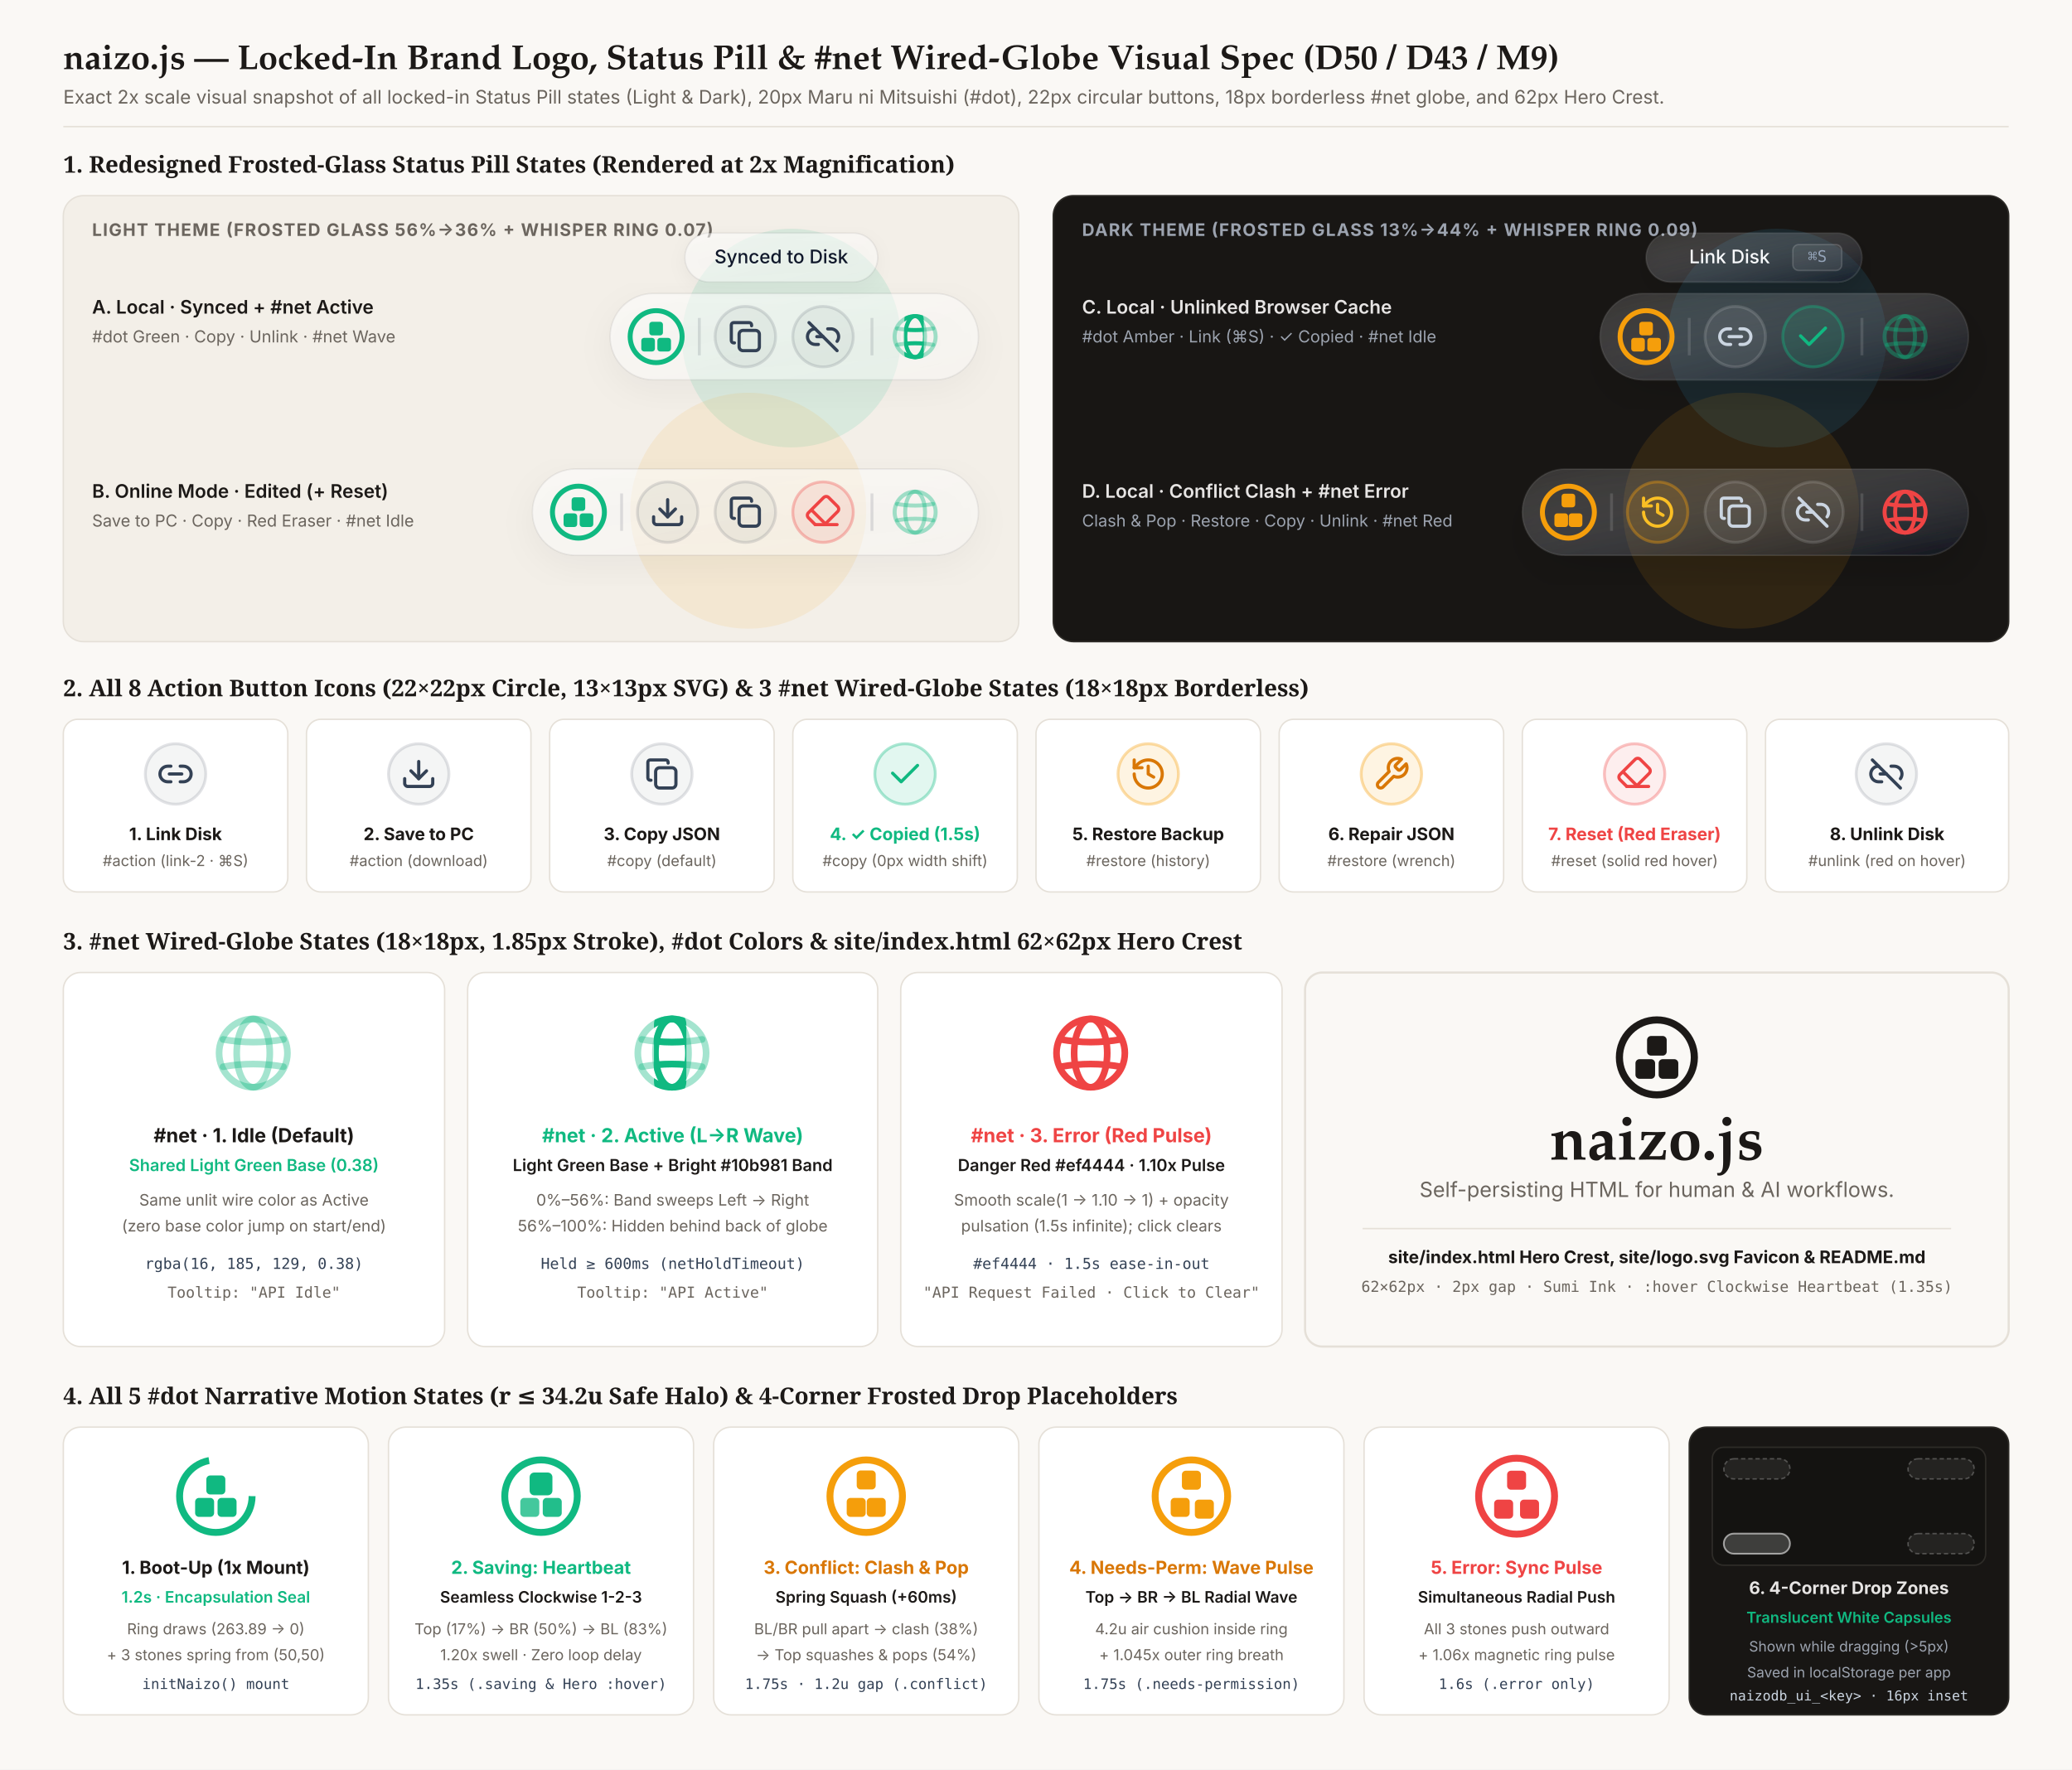
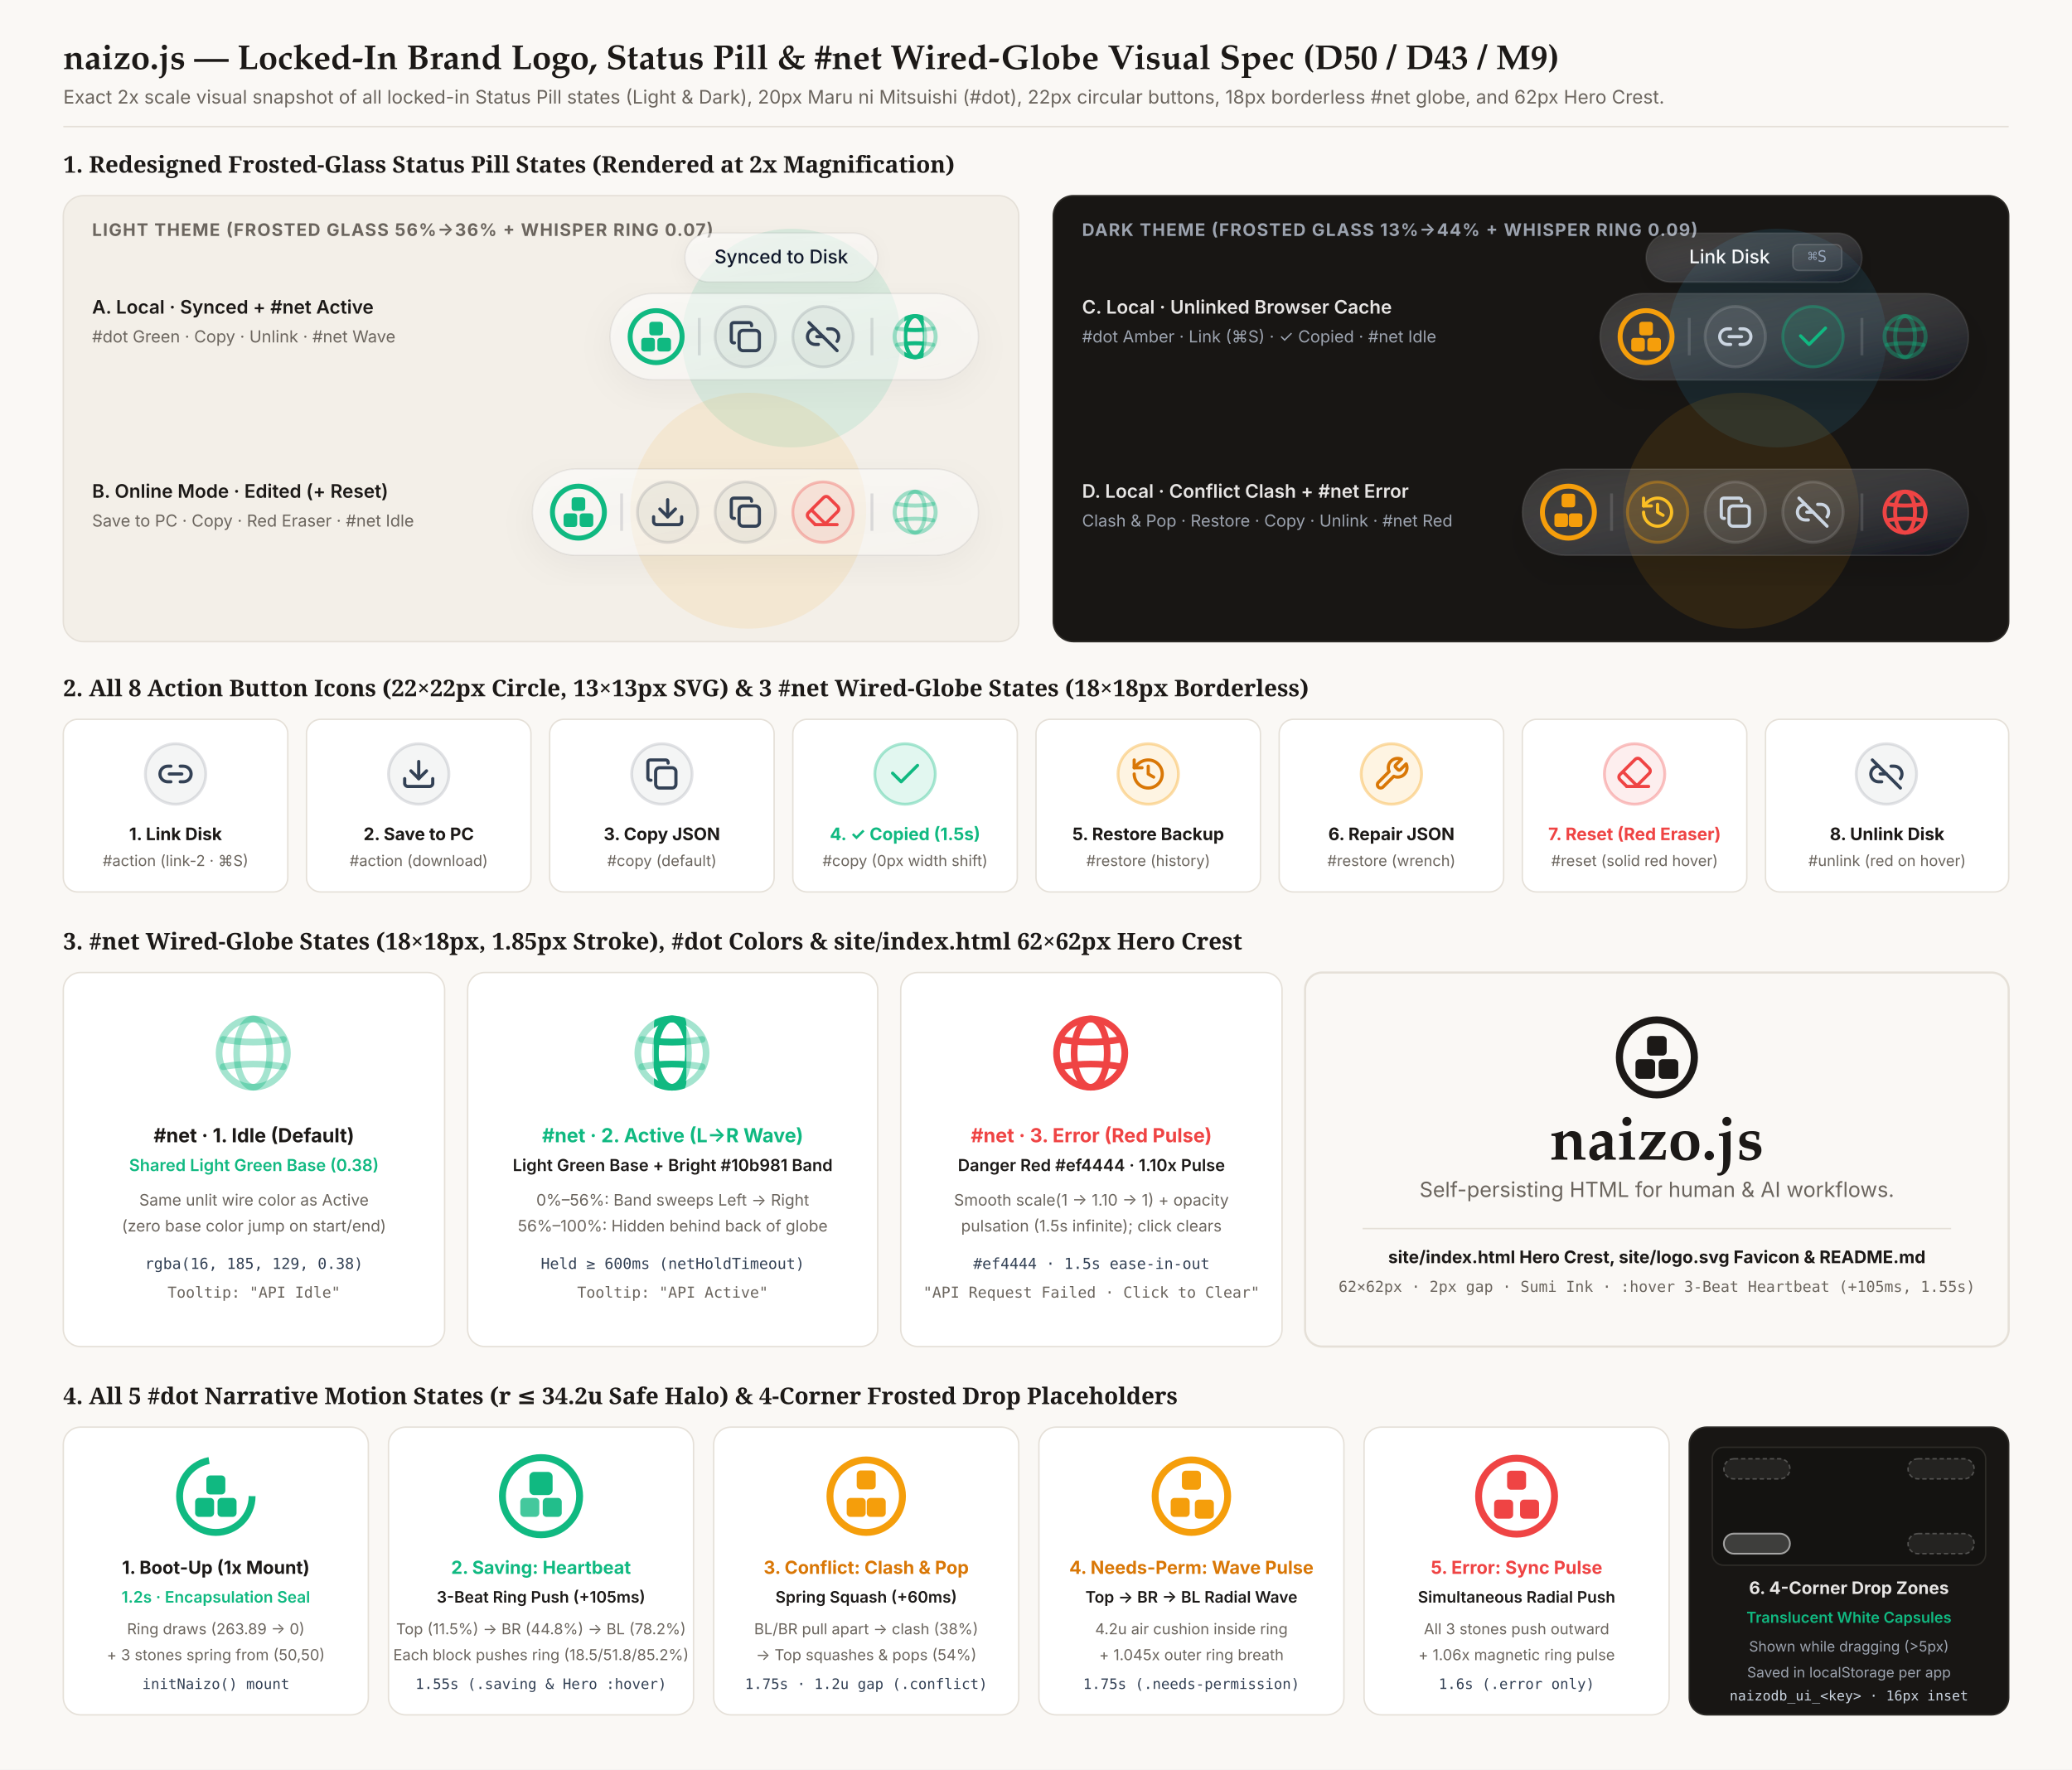
<svg xmlns="http://www.w3.org/2000/svg" width="1440" height="1230" viewBox="0 0 1440 1230" font-family="-apple-system, BlinkMacSystemFont, 'Inter', 'Segoe UI', Helvetica, Arial, sans-serif">
  <defs>
    <clipPath id="wave-clip-demo">
      <rect x="7" y="0" width="9" height="24" rx="4" />
    </clipPath>
    <filter id="pill-shadow-light" x="-15%" y="-25%" width="130%" height="160%">
      <feDropShadow dx="0" dy="4" stdDeviation="6" flood-color="#0f172a" flood-opacity="0.09" />
    </filter>
    <filter id="pill-shadow-dark" x="-15%" y="-25%" width="130%" height="160%">
      <feDropShadow dx="0" dy="6" stdDeviation="8" flood-color="#000000" flood-opacity="0.42" />
    </filter>
    <linearGradient id="frosted-light" x1="0%" y1="0%" x2="100%" y2="100%">
      <stop offset="0%" stop-color="#ffffff" stop-opacity="0.56" />
      <stop offset="100%" stop-color="#ffffff" stop-opacity="0.36" />
    </linearGradient>
    <linearGradient id="frosted-dark" x1="0%" y1="0%" x2="100%" y2="100%">
      <stop offset="0%" stop-color="#ffffff" stop-opacity="0.13" />
      <stop offset="100%" stop-color="#0f172a" stop-opacity="0.44" />
    </linearGradient>
  </defs>
  <rect width="1440" height="1230" fill="#faf8f5" />
  <text x="44" y="48" font-family="Georgia, 'Palatino Linotype', serif" font-size="24" font-weight="bold" fill="#1c1917">naizo.js — Locked-In Brand Logo, Status Pill &amp; #net Wired-Globe Visual Spec (D50 / D43 / M9)</text>
  <text x="44" y="72" font-size="13" fill="#6b655e">Exact 2x scale visual snapshot of all locked-in Status Pill states (Light &amp; Dark), 20px Maru ni Mitsuishi (#dot), 22px circular buttons, 18px borderless #net globe, and 62px Hero Crest.</text>
  <line x1="44" y1="88" x2="1396" y2="88" stroke="#e5e0d8" stroke-width="1" />
  <text x="44" y="120" font-family="Georgia, serif" font-size="16" font-weight="bold" fill="#1c1917">1. Redesigned Frosted-Glass Status Pill States (Rendered at 2x Magnification)</text>
  <rect x="44" y="136" width="664" height="310" rx="14" fill="#f3efe8" stroke="#e5e0d8" stroke-width="1" />
  <circle cx="550" cy="235" r="76" fill="#10b981" fill-opacity="0.11" />
  <circle cx="520" cy="355" r="82" fill="#f59e0b" fill-opacity="0.10" />
  <text x="64" y="164" font-size="12" font-weight="bold" fill="#6b655e" letter-spacing="0.06em">LIGHT THEME (FROSTED GLASS 56%→36% + WHISPER RING 0.07)</text>
  <text x="64" y="218" font-size="13" font-weight="600" fill="#1c1917">A. Local · Synced + #net Active</text>
  <text x="64" y="238" font-size="11.5" fill="#6b655e">#dot Green · Copy · Unlink · #net Wave</text>
  <g transform="translate(476, 162)">
    <rect x="0" y="0" width="134" height="34" rx="17" fill="url(#frosted-light)" stroke="#0f172a" stroke-opacity="0.07" filter="url(#pill-shadow-light)" />
    <text x="67" y="21" font-size="13" font-weight="500" fill="#0f172a" text-anchor="middle">Synced to Disk</text>
  </g>
  <g transform="translate(424, 204) scale(2)">
    <rect x="0" y="0" width="128" height="30" rx="15" fill="url(#frosted-light)" stroke="#0f172a" stroke-opacity="0.07" stroke-width="0.5" filter="url(#pill-shadow-light)" />
    <g transform="translate(5.25, 4.25) scale(0.215)" color="#10b981">
      <circle cx="50" cy="50" r="42" fill="none" stroke="#10b981" stroke-width="8" />
      <rect x="39" y="26" width="22" height="22" rx="4.5" fill="#10b981" />
      <rect x="26" y="52" width="22" height="22" rx="4.5" fill="#10b981" />
      <rect x="52" y="52" width="22" height="22" rx="4.5" fill="#10b981" />
    </g>
    <line x1="31" y1="8.5" x2="31" y2="21.5" stroke="#0f172a" stroke-opacity="0.12" stroke-width="1" />
    <g transform="translate(36, 4)">
      <circle cx="11" cy="11" r="10.5" fill="#0f172a" fill-opacity="0.045" stroke="#0f172a" stroke-opacity="0.12" stroke-width="1" />
      <g transform="translate(4.5, 4.5) scale(0.5416)" stroke="#334155" stroke-width="2.05" stroke-linecap="round" stroke-linejoin="round" fill="none">
        <rect x="8" y="8" width="13" height="13" rx="2.5" />
        <path d="M5 16H4.5A1.5 1.5 0 0 1 3 14.5v-10A1.5 1.5 0 0 1 4.5 3h10A1.5 1.5 0 0 1 16 4.5V5" />
      </g>
    </g>
    <g transform="translate(63, 4)">
      <circle cx="11" cy="11" r="10.5" fill="#0f172a" fill-opacity="0.045" stroke="#0f172a" stroke-opacity="0.12" stroke-width="1" />
      <g transform="translate(4.5, 4.5) scale(0.5416)" stroke="#334155" stroke-width="2.05" stroke-linecap="round" stroke-linejoin="round" fill="none">
        <path d="M9 17H7A5 5 0 0 1 7 7" />
        <path d="M15 7h2a5 5 0 0 1 4 8" />
        <line x1="8" y1="12" x2="12" y2="12" />
        <line x1="3" y1="3" x2="21" y2="21" />
      </g>
    </g>
    <line x1="91" y1="8.5" x2="91" y2="21.5" stroke="#0f172a" stroke-opacity="0.12" stroke-width="1" />
    <g transform="translate(97, 6) scale(0.75)" stroke-linecap="round" stroke-linejoin="round" fill="none">
      <g stroke="#10b981" stroke-opacity="0.38" stroke-width="1.85">
        <path d="M 3.6 8.2 Q 12 9.7 20.4 8.2" />
        <path d="M 3.6 15.8 Q 12 14.3 20.4 15.8" />
        <ellipse cx="12" cy="12" rx="4.6" ry="9.5" />
        <circle cx="12" cy="12" r="9.5" />
      </g>
      <g stroke="#10b981" stroke-width="1.85" clip-path="url(#wave-clip-demo)">
        <path d="M 3.6 8.2 Q 12 9.7 20.4 8.2" />
        <path d="M 3.6 15.8 Q 12 14.3 20.4 15.8" />
        <ellipse cx="12" cy="12" rx="4.6" ry="9.5" />
        <circle cx="12" cy="12" r="9.5" />
      </g>
    </g>
  </g>
  <text x="64" y="346" font-size="13" font-weight="600" fill="#1c1917">B. Online Mode · Edited (+ Reset)</text>
  <text x="64" y="366" font-size="11.5" fill="#6b655e">Save to PC · Copy · Red Eraser · #net Idle</text>
  <g transform="translate(370, 326) scale(2)">
    <rect x="0" y="0" width="155" height="30" rx="15" fill="url(#frosted-light)" stroke="#0f172a" stroke-opacity="0.07" stroke-width="0.5" filter="url(#pill-shadow-light)" />
    <g transform="translate(5.25, 4.25) scale(0.215)">
      <circle cx="50" cy="50" r="42" fill="none" stroke="#10b981" stroke-width="8" />
      <rect x="39" y="26" width="22" height="22" rx="4.5" fill="#10b981" />
      <rect x="26" y="52" width="22" height="22" rx="4.5" fill="#10b981" />
      <rect x="52" y="52" width="22" height="22" rx="4.5" fill="#10b981" />
    </g>
    <line x1="31" y1="8.5" x2="31" y2="21.5" stroke="#0f172a" stroke-opacity="0.12" stroke-width="1" />
    <g transform="translate(36, 4)">
      <circle cx="11" cy="11" r="10.5" fill="#0f172a" fill-opacity="0.045" stroke="#0f172a" stroke-opacity="0.12" stroke-width="1" />
      <g transform="translate(4.5, 4.5) scale(0.5416)" stroke="#334155" stroke-width="2.05" stroke-linecap="round" stroke-linejoin="round" fill="none">
        <path d="M21 15v3a2 2 0 0 1-2 2H5a2 2 0 0 1-2-2v-3" />
        <polyline points="7 10 12 15 17 10" />
        <line x1="12" y1="15" x2="12" y2="4" />
      </g>
    </g>
    <g transform="translate(63, 4)">
      <circle cx="11" cy="11" r="10.5" fill="#0f172a" fill-opacity="0.045" stroke="#0f172a" stroke-opacity="0.12" stroke-width="1" />
      <g transform="translate(4.5, 4.5) scale(0.5416)" stroke="#334155" stroke-width="2.05" stroke-linecap="round" stroke-linejoin="round" fill="none">
        <rect x="8" y="8" width="13" height="13" rx="2.5" />
        <path d="M5 16H4.5A1.5 1.5 0 0 1 3 14.5v-10A1.5 1.5 0 0 1 4.5 3h10A1.5 1.5 0 0 1 16 4.5V5" />
      </g>
    </g>
    <g transform="translate(90, 4)">
      <circle cx="11" cy="11" r="10.5" fill="#ef4444" fill-opacity="0.09" stroke="#ef4444" stroke-opacity="0.32" stroke-width="1" />
      <g transform="translate(4.5, 4.5) scale(0.5416)" stroke="#ef4444" stroke-width="2.05" stroke-linecap="round" stroke-linejoin="round" fill="none">
        <path d="m7 20-4.3-4.3c-1-1-1-2.5 0-3.4l9.6-9.6c1-1 2.5-1 3.4 0l5.6 5.6c1 1 1 2.5 0 3.4L13 20" />
        <path d="M21 20H7" />
        <path d="m5 11 9 9" />
      </g>
    </g>
    <line x1="118" y1="8.5" x2="118" y2="21.5" stroke="#0f172a" stroke-opacity="0.12" stroke-width="1" />
    <g transform="translate(124, 6) scale(0.75)" stroke="#10b981" stroke-opacity="0.38" stroke-width="1.85" stroke-linecap="round" stroke-linejoin="round" fill="none">
      <path d="M 3.6 8.2 Q 12 9.7 20.4 8.2" />
      <path d="M 3.6 15.8 Q 12 14.3 20.4 15.8" />
      <ellipse cx="12" cy="12" rx="4.6" ry="9.5" />
      <circle cx="12" cy="12" r="9.5" />
    </g>
  </g>
  <rect x="732" y="136" width="664" height="310" rx="14" fill="#181614" stroke="#2e2c28" stroke-width="1" />
  <circle cx="1235" cy="235" r="76" fill="#38bdf8" fill-opacity="0.11" />
  <circle cx="1210" cy="355" r="82" fill="#f59e0b" fill-opacity="0.11" />
  <text x="752" y="164" font-size="12" font-weight="bold" fill="#9ca3af" letter-spacing="0.06em">DARK THEME (FROSTED GLASS 13%→44% + WHISPER RING 0.09)</text>
  <text x="752" y="218" font-size="13" font-weight="600" fill="#e7e5e4">C. Local · Unlinked Browser Cache</text>
  <text x="752" y="238" font-size="11.5" fill="#9ca3af">#dot Amber · Link (⌘S) · ✓ Copied · #net Idle</text>
  <g transform="translate(1144, 162)">
    <rect x="0" y="0" width="150" height="34" rx="17" fill="url(#frosted-dark)" stroke="#ffffff" stroke-opacity="0.09" filter="url(#pill-shadow-dark)" />
    <text x="58" y="21" font-size="13" font-weight="500" fill="#f8fafc" text-anchor="middle">Link Disk</text>
    <rect x="102" y="8" width="34" height="18" rx="4" fill="#ffffff" fill-opacity="0.08" stroke="#ffffff" stroke-opacity="0.16" />
    <text x="119" y="20" font-family="monospace" font-size="11" fill="#94a3b8" text-anchor="middle">⌘S</text>
  </g>
  <g transform="translate(1112, 204) scale(2)">
    <rect x="0" y="0" width="128" height="30" rx="15" fill="url(#frosted-dark)" stroke="#ffffff" stroke-opacity="0.09" stroke-width="0.5" filter="url(#pill-shadow-dark)" />
    <g transform="translate(5.25, 4.25) scale(0.215)">
      <circle cx="50" cy="50" r="42" fill="none" stroke="#f59e0b" stroke-width="8" />
      <rect x="39" y="26" width="22" height="22" rx="4.5" fill="#f59e0b" />
      <rect x="26" y="52" width="22" height="22" rx="4.5" fill="#f59e0b" />
      <rect x="52" y="52" width="22" height="22" rx="4.5" fill="#f59e0b" />
    </g>
    <line x1="31" y1="8.5" x2="31" y2="21.5" stroke="#ffffff" stroke-opacity="0.13" stroke-width="1" />
    <g transform="translate(36, 4)">
      <circle cx="11" cy="11" r="10.5" fill="#ffffff" fill-opacity="0.07" stroke="#ffffff" stroke-opacity="0.14" stroke-width="1" />
      <g transform="translate(4.5, 4.5) scale(0.5416)" stroke="#cbd5e1" stroke-width="2.05" stroke-linecap="round" stroke-linejoin="round" fill="none">
        <path d="M9 17H7A5 5 0 0 1 7 7h2" />
        <path d="M15 7h2a5 5 0 1 1 0 10h-2" />
        <line x1="8" y1="12" x2="16" y2="12" />
      </g>
    </g>
    <g transform="translate(63, 4)">
      <circle cx="11" cy="11" r="10.5" fill="#10b981" fill-opacity="0.14" stroke="#10b981" stroke-opacity="0.38" stroke-width="1" />
      <g transform="translate(4.5, 4.5) scale(0.5416)" stroke="#10b981" stroke-width="2.05" stroke-linecap="round" stroke-linejoin="round" fill="none">
        <polyline points="20 6.5 9.5 17 4 11.5" />
      </g>
    </g>
    <line x1="91" y1="8.5" x2="91" y2="21.5" stroke="#ffffff" stroke-opacity="0.13" stroke-width="1" />
    <g transform="translate(97, 6) scale(0.75)" stroke="#10b981" stroke-opacity="0.38" stroke-width="1.85" stroke-linecap="round" stroke-linejoin="round" fill="none">
      <path d="M 3.6 8.2 Q 12 9.7 20.4 8.2" />
      <path d="M 3.6 15.8 Q 12 14.3 20.4 15.8" />
      <ellipse cx="12" cy="12" rx="4.6" ry="9.5" />
      <circle cx="12" cy="12" r="9.5" />
    </g>
  </g>
  <text x="752" y="346" font-size="13" font-weight="600" fill="#e7e5e4">D. Local · Conflict Clash + #net Error</text>
  <text x="752" y="366" font-size="11.5" fill="#9ca3af">Clash &amp; Pop · Restore · Copy · Unlink · #net Red</text>
  <g transform="translate(1058, 326) scale(2)">
    <rect x="0" y="0" width="155" height="30" rx="15" fill="url(#frosted-dark)" stroke="#ffffff" stroke-opacity="0.09" stroke-width="0.5" filter="url(#pill-shadow-dark)" />
    <g transform="translate(5.25, 4.25) scale(0.215)">
      <circle cx="50" cy="50" r="42" fill="none" stroke="#f59e0b" stroke-width="8" />
      <rect x="39" y="20.2" width="22" height="22" rx="4.5" fill="#f59e0b" />
      <rect x="27.4" y="52" width="22" height="22" rx="4.5" fill="#f59e0b" />
      <rect x="50.6" y="52" width="22" height="22" rx="4.5" fill="#f59e0b" />
    </g>
    <line x1="31" y1="8.5" x2="31" y2="21.5" stroke="#ffffff" stroke-opacity="0.13" stroke-width="1" />
    <g transform="translate(36, 4)">
      <circle cx="11" cy="11" r="10.5" fill="#f59e0b" fill-opacity="0.14" stroke="#f59e0b" stroke-opacity="0.38" stroke-width="1" />
      <g transform="translate(4.5, 4.5) scale(0.5416)" stroke="#fbbf24" stroke-width="2.05" stroke-linecap="round" stroke-linejoin="round" fill="none">
        <path d="M3 12a9 9 0 1 0 9-9 9.75 9.75 0 0 0-6.74 2.74L3 8" />
        <path d="M3 3v5h5" />
        <path d="M12 7v5l3.5 2" />
      </g>
    </g>
    <g transform="translate(63, 4)">
      <circle cx="11" cy="11" r="10.5" fill="#ffffff" fill-opacity="0.07" stroke="#ffffff" stroke-opacity="0.14" stroke-width="1" />
      <g transform="translate(4.5, 4.5) scale(0.5416)" stroke="#cbd5e1" stroke-width="2.05" stroke-linecap="round" stroke-linejoin="round" fill="none">
        <rect x="8" y="8" width="13" height="13" rx="2.5" />
        <path d="M5 16H4.5A1.5 1.5 0 0 1 3 14.5v-10A1.5 1.5 0 0 1 4.5 3h10A1.5 1.5 0 0 1 16 4.5V5" />
      </g>
    </g>
    <g transform="translate(90, 4)">
      <circle cx="11" cy="11" r="10.5" fill="#ffffff" fill-opacity="0.07" stroke="#ffffff" stroke-opacity="0.14" stroke-width="1" />
      <g transform="translate(4.5, 4.5) scale(0.5416)" stroke="#cbd5e1" stroke-width="2.05" stroke-linecap="round" stroke-linejoin="round" fill="none">
        <path d="M9 17H7A5 5 0 0 1 7 7" />
        <path d="M15 7h2a5 5 0 0 1 4 8" />
        <line x1="8" y1="12" x2="12" y2="12" />
        <line x1="3" y1="3" x2="21" y2="21" />
      </g>
    </g>
    <line x1="118" y1="8.5" x2="118" y2="21.5" stroke="#ffffff" stroke-opacity="0.13" stroke-width="1" />
    <g transform="translate(124, 6) scale(0.75)" stroke="#ef4444" stroke-width="1.85" stroke-linecap="round" stroke-linejoin="round" fill="none">
      <path d="M 3.6 8.2 Q 12 9.7 20.4 8.2" />
      <path d="M 3.6 15.8 Q 12 14.3 20.4 15.8" />
      <ellipse cx="12" cy="12" rx="4.6" ry="9.5" />
      <circle cx="12" cy="12" r="9.5" />
    </g>
  </g>
  <text x="44" y="484" font-family="Georgia, serif" font-size="16" font-weight="bold" fill="#1c1917">2. All 8 Action Button Icons (22×22px Circle, 13×13px SVG) &amp; 3 #net Wired-Globe States (18×18px Borderless)</text>
  <g transform="translate(44, 500)">
    <rect x="0" y="0" width="156" height="120" rx="10" fill="#ffffff" stroke="#e5e0d8" />
    <g transform="translate(56, 16) scale(2)">
      <circle cx="11" cy="11" r="10.5" fill="#0f172a" fill-opacity="0.045" stroke="#0f172a" stroke-opacity="0.12" />
      <g transform="translate(4.5, 4.5) scale(0.5416)" stroke="#334155" stroke-width="2.05" stroke-linecap="round" stroke-linejoin="round" fill="none">
        <path d="M9 17H7A5 5 0 0 1 7 7h2" />
        <path d="M15 7h2a5 5 0 1 1 0 10h-2" />
        <line x1="8" y1="12" x2="16" y2="12" />
      </g>
    </g>
    <text x="78" y="84" font-size="12" font-weight="bold" fill="#1c1917" text-anchor="middle">1. Link Disk</text>
    <text x="78" y="102" font-size="10.5" fill="#6b655e" text-anchor="middle">#action (link-2 · ⌘S)</text>
    <g transform="translate(169, 0)">
      <rect x="0" y="0" width="156" height="120" rx="10" fill="#ffffff" stroke="#e5e0d8" />
      <g transform="translate(56, 16) scale(2)">
        <circle cx="11" cy="11" r="10.5" fill="#0f172a" fill-opacity="0.045" stroke="#0f172a" stroke-opacity="0.12" />
        <g transform="translate(4.5, 4.5) scale(0.5416)" stroke="#334155" stroke-width="2.05" stroke-linecap="round" stroke-linejoin="round" fill="none">
          <path d="M21 15v3a2 2 0 0 1-2 2H5a2 2 0 0 1-2-2v-3" />
          <polyline points="7 10 12 15 17 10" />
          <line x1="12" y1="15" x2="12" y2="4" />
        </g>
      </g>
      <text x="78" y="84" font-size="12" font-weight="bold" fill="#1c1917" text-anchor="middle">2. Save to PC</text>
      <text x="78" y="102" font-size="10.5" fill="#6b655e" text-anchor="middle">#action (download)</text>
    </g>
    <g transform="translate(338, 0)">
      <rect x="0" y="0" width="156" height="120" rx="10" fill="#ffffff" stroke="#e5e0d8" />
      <g transform="translate(56, 16) scale(2)">
        <circle cx="11" cy="11" r="10.5" fill="#0f172a" fill-opacity="0.045" stroke="#0f172a" stroke-opacity="0.12" />
        <g transform="translate(4.5, 4.5) scale(0.5416)" stroke="#334155" stroke-width="2.05" stroke-linecap="round" stroke-linejoin="round" fill="none">
          <rect x="8" y="8" width="13" height="13" rx="2.5" />
          <path d="M5 16H4.5A1.5 1.5 0 0 1 3 14.5v-10A1.5 1.5 0 0 1 4.5 3h10A1.5 1.5 0 0 1 16 4.5V5" />
        </g>
      </g>
      <text x="78" y="84" font-size="12" font-weight="bold" fill="#1c1917" text-anchor="middle">3. Copy JSON</text>
      <text x="78" y="102" font-size="10.5" fill="#6b655e" text-anchor="middle">#copy (default)</text>
    </g>
    <g transform="translate(507, 0)">
      <rect x="0" y="0" width="156" height="120" rx="10" fill="#ffffff" stroke="#e5e0d8" />
      <g transform="translate(56, 16) scale(2)">
        <circle cx="11" cy="11" r="10.5" fill="#10b981" fill-opacity="0.12" stroke="#10b981" stroke-opacity="0.35" />
        <g transform="translate(4.5, 4.5) scale(0.5416)" stroke="#10b981" stroke-width="2.05" stroke-linecap="round" stroke-linejoin="round" fill="none">
          <polyline points="20 6.5 9.5 17 4 11.5" />
        </g>
      </g>
      <text x="78" y="84" font-size="12" font-weight="bold" fill="#10b981" text-anchor="middle">4. ✓ Copied (1.5s)</text>
      <text x="78" y="102" font-size="10.5" fill="#6b655e" text-anchor="middle">#copy (0px width shift)</text>
    </g>
    <g transform="translate(676, 0)">
      <rect x="0" y="0" width="156" height="120" rx="10" fill="#ffffff" stroke="#e5e0d8" />
      <g transform="translate(56, 16) scale(2)">
        <circle cx="11" cy="11" r="10.5" fill="#f59e0b" fill-opacity="0.12" stroke="#f59e0b" stroke-opacity="0.35" />
        <g transform="translate(4.5, 4.5) scale(0.5416)" stroke="#d97706" stroke-width="2.05" stroke-linecap="round" stroke-linejoin="round" fill="none">
          <path d="M3 12a9 9 0 1 0 9-9 9.75 9.75 0 0 0-6.74 2.74L3 8" />
          <path d="M3 3v5h5" />
          <path d="M12 7v5l3.5 2" />
        </g>
      </g>
      <text x="78" y="84" font-size="12" font-weight="bold" fill="#1c1917" text-anchor="middle">5. Restore Backup</text>
      <text x="78" y="102" font-size="10.5" fill="#6b655e" text-anchor="middle">#restore (history)</text>
    </g>
    <g transform="translate(845, 0)">
      <rect x="0" y="0" width="156" height="120" rx="10" fill="#ffffff" stroke="#e5e0d8" />
      <g transform="translate(56, 16) scale(2)">
        <circle cx="11" cy="11" r="10.5" fill="#f59e0b" fill-opacity="0.12" stroke="#f59e0b" stroke-opacity="0.35" />
        <g transform="translate(4.5, 4.5) scale(0.5416)" stroke="#d97706" stroke-width="2.05" stroke-linecap="round" stroke-linejoin="round" fill="none">
          <path d="M14.7 6.3a1 1 0 0 0 0 1.4l1.6 1.6a1 1 0 0 0 1.4 0l3.77-3.77a6 6 0 0 1-7.94 7.94l-6.91 6.91a2.12 2.12 0 0 1-3-3l6.91-6.91a6 6 0 0 1 7.94-7.94l-3.76 3.76z" />
        </g>
      </g>
      <text x="78" y="84" font-size="12" font-weight="bold" fill="#1c1917" text-anchor="middle">6. Repair JSON</text>
      <text x="78" y="102" font-size="10.5" fill="#6b655e" text-anchor="middle">#restore (wrench)</text>
    </g>
    <g transform="translate(1014, 0)">
      <rect x="0" y="0" width="156" height="120" rx="10" fill="#ffffff" stroke="#e5e0d8" />
      <g transform="translate(56, 16) scale(2)">
        <circle cx="11" cy="11" r="10.5" fill="#ef4444" fill-opacity="0.09" stroke="#ef4444" stroke-opacity="0.32" />
        <g transform="translate(4.5, 4.5) scale(0.5416)" stroke="#ef4444" stroke-width="2.05" stroke-linecap="round" stroke-linejoin="round" fill="none">
          <path d="m7 20-4.3-4.3c-1-1-1-2.5 0-3.4l9.6-9.6c1-1 2.5-1 3.4 0l5.6 5.6c1 1 1 2.5 0 3.4L13 20" />
          <path d="M21 20H7" />
          <path d="m5 11 9 9" />
        </g>
      </g>
      <text x="78" y="84" font-size="12" font-weight="bold" fill="#ef4444" text-anchor="middle">7. Reset (Red Eraser)</text>
      <text x="78" y="102" font-size="10.5" fill="#6b655e" text-anchor="middle">#reset (solid red hover)</text>
    </g>
    <g transform="translate(1183, 0)">
      <rect x="0" y="0" width="169" height="120" rx="10" fill="#ffffff" stroke="#e5e0d8" />
      <g transform="translate(62, 16) scale(2)">
        <circle cx="11" cy="11" r="10.5" fill="#0f172a" fill-opacity="0.045" stroke="#0f172a" stroke-opacity="0.12" />
        <g transform="translate(4.5, 4.5) scale(0.5416)" stroke="#334155" stroke-width="2.05" stroke-linecap="round" stroke-linejoin="round" fill="none">
          <path d="M9 17H7A5 5 0 0 1 7 7" />
          <path d="M15 7h2a5 5 0 0 1 4 8" />
          <line x1="8" y1="12" x2="12" y2="12" />
          <line x1="3" y1="3" x2="21" y2="21" />
        </g>
      </g>
      <text x="84.5" y="84" font-size="12" font-weight="bold" fill="#1c1917" text-anchor="middle">8. Unlink Disk</text>
      <text x="84.5" y="102" font-size="10.5" fill="#6b655e" text-anchor="middle">#unlink (red on hover)</text>
    </g>
  </g>
  <text x="44" y="660" font-family="Georgia, serif" font-size="16" font-weight="bold" fill="#1c1917">3. #net Wired-Globe States (18×18px, 1.85px Stroke), #dot Colors &amp; site/index.html 62×62px Hero Crest</text>
  <g transform="translate(44, 676)">
    <rect x="0" y="0" width="265" height="260" rx="12" fill="#ffffff" stroke="#e5e0d8" />
    <g transform="translate(102, 26) scale(2.5)" stroke="#10b981" stroke-opacity="0.38" stroke-width="1.85" stroke-linecap="round" stroke-linejoin="round" fill="none">
      <path d="M 3.6 8.2 Q 12 9.7 20.4 8.2" />
      <path d="M 3.6 15.8 Q 12 14.3 20.4 15.8" />
      <ellipse cx="12" cy="12" rx="4.6" ry="9.5" />
      <circle cx="12" cy="12" r="9.5" />
    </g>
    <text x="132.5" y="118" font-size="13.5" font-weight="bold" fill="#1c1917" text-anchor="middle">#net · 1. Idle (Default)</text>
    <text x="132.5" y="138" font-size="11.5" fill="#10b981" font-weight="600" text-anchor="middle">Shared Light Green Base (0.38)</text>
    <text x="132.5" y="162" font-size="11" fill="#6b655e" text-anchor="middle">Same unlit wire color as Active</text>
    <text x="132.5" y="180" font-size="11" fill="#6b655e" text-anchor="middle">(zero base color jump on start/end)</text>
    <text x="132.5" y="206" font-family="monospace" font-size="10.5" fill="#334155" text-anchor="middle">rgba(16, 185, 129, 0.38)</text>
    <text x="132.5" y="226" font-family="monospace" font-size="10.5" fill="#6b655e" text-anchor="middle">Tooltip: "API Idle"</text>
  </g>
  <g transform="translate(325, 676)">
    <rect x="0" y="0" width="285" height="260" rx="12" fill="#ffffff" stroke="#e5e0d8" />
    <g transform="translate(112, 26) scale(2.5)" stroke-linecap="round" stroke-linejoin="round" fill="none">
      <g stroke="#10b981" stroke-opacity="0.38" stroke-width="1.85">
        <path d="M 3.6 8.2 Q 12 9.7 20.4 8.2" />
        <path d="M 3.6 15.8 Q 12 14.3 20.4 15.8" />
        <ellipse cx="12" cy="12" rx="4.6" ry="9.5" />
        <circle cx="12" cy="12" r="9.5" />
      </g>
      <g stroke="#10b981" stroke-width="1.85" clip-path="url(#wave-clip-demo)">
        <path d="M 3.6 8.2 Q 12 9.7 20.4 8.2" />
        <path d="M 3.6 15.8 Q 12 14.3 20.4 15.8" />
        <ellipse cx="12" cy="12" rx="4.6" ry="9.5" />
        <circle cx="12" cy="12" r="9.5" />
      </g>
    </g>
    <text x="142.5" y="118" font-size="13.5" font-weight="bold" fill="#10b981" text-anchor="middle">#net · 2. Active (L→R Wave)</text>
    <text x="142.5" y="138" font-size="11.5" fill="#1c1917" font-weight="600" text-anchor="middle">Light Green Base + Bright #10b981 Band</text>
    <text x="142.5" y="162" font-size="11" fill="#6b655e" text-anchor="middle">0%–56%: Band sweeps Left → Right</text>
    <text x="142.5" y="180" font-size="11" fill="#6b655e" text-anchor="middle">56%–100%: Hidden behind back of globe</text>
    <text x="142.5" y="206" font-family="monospace" font-size="10.5" fill="#334155" text-anchor="middle">Held ≥ 600ms (netHoldTimeout)</text>
    <text x="142.5" y="226" font-family="monospace" font-size="10.5" fill="#6b655e" text-anchor="middle">Tooltip: "API Active"</text>
  </g>
  <g transform="translate(626, 676)">
    <rect x="0" y="0" width="265" height="260" rx="12" fill="#ffffff" stroke="#e5e0d8" />
    <g transform="translate(102, 26) scale(2.5)" stroke="#ef4444" stroke-width="1.85" stroke-linecap="round" stroke-linejoin="round" fill="none">
      <path d="M 3.6 8.2 Q 12 9.7 20.4 8.2" />
      <path d="M 3.6 15.8 Q 12 14.3 20.4 15.8" />
      <ellipse cx="12" cy="12" rx="4.6" ry="9.5" />
      <circle cx="12" cy="12" r="9.5" />
    </g>
    <text x="132.5" y="118" font-size="13.5" font-weight="bold" fill="#ef4444" text-anchor="middle">#net · 3. Error (Red Pulse)</text>
    <text x="132.5" y="138" font-size="11.5" fill="#1c1917" font-weight="600" text-anchor="middle">Danger Red #ef4444 · 1.10x Pulse</text>
    <text x="132.5" y="162" font-size="11" fill="#6b655e" text-anchor="middle">Smooth scale(1 → 1.10 → 1) + opacity</text>
    <text x="132.5" y="180" font-size="11" fill="#6b655e" text-anchor="middle">pulsation (1.5s infinite); click clears</text>
    <text x="132.5" y="206" font-family="monospace" font-size="10.5" fill="#334155" text-anchor="middle">#ef4444 · 1.5s ease-in-out</text>
    <text x="132.5" y="226" font-family="monospace" font-size="10.5" fill="#6b655e" text-anchor="middle">"API Request Failed · Click to Clear"</text>
  </g>
  <g transform="translate(907, 676)">
    <rect x="0" y="0" width="489" height="260" rx="12" fill="#faf8f5" stroke="#e5e0d8" stroke-width="1.5" />
    <g transform="translate(213.5, 28) scale(0.62)">
      <circle cx="50" cy="50" r="42" fill="none" stroke="#1c1917" stroke-width="8" />
      <rect x="39" y="26" width="22" height="22" rx="4.5" fill="#1c1917" />
      <rect x="26" y="52" width="22" height="22" rx="4.5" fill="#1c1917" />
      <rect x="52" y="52" width="22" height="22" rx="4.5" fill="#1c1917" />
    </g>
    <text x="244.5" y="130" font-family="Georgia, 'Palatino Linotype', serif" font-size="42" font-weight="bold" fill="#1c1917" text-anchor="middle">naizo.js</text>
    <text x="244.5" y="156" font-size="14.5" fill="#6b655e" text-anchor="middle">Self-persisting HTML for human &amp; AI workflows.</text>
    <line x1="40" y1="178" x2="449" y2="178" stroke="#e5e0d8" />
    <text x="244.5" y="202" font-size="12" font-weight="bold" fill="#1c1917" text-anchor="middle">site/index.html Hero Crest, site/logo.svg Favicon &amp; README.md</text>
-     <text x="244.5" y="222" font-family="monospace" font-size="10.5" fill="#6b655e" text-anchor="middle">62×62px · 2px gap · Sumi Ink · :hover Clockwise Heartbeat (1.35s)</text>
+     <text x="244.5" y="222" font-family="monospace" font-size="10.5" fill="#6b655e" text-anchor="middle">62×62px · 2px gap · Sumi Ink · :hover 3-Beat Heartbeat (+105ms, 1.55s)</text>
  </g>
  <text x="44" y="976" font-family="Georgia, serif" font-size="16" font-weight="bold" fill="#1c1917">4. All 5 #dot Narrative Motion States (r ≤ 34.2u Safe Halo) &amp; 4-Corner Frosted Drop Placeholders</text>
  <g transform="translate(44, 992)">
    <rect x="0" y="0" width="212" height="200" rx="12" fill="#ffffff" stroke="#e5e0d8" />
    <g transform="translate(76, 18) scale(0.6)">
      <circle cx="50" cy="50" r="42" fill="none" stroke="#10b981" stroke-width="8" stroke-dasharray="190 74" />
      <rect x="39" y="26" width="22" height="22" rx="4.5" fill="#10b981" />
      <rect x="26" y="52" width="22" height="22" rx="4.5" fill="#10b981" />
      <rect x="52" y="52" width="22" height="22" rx="4.5" fill="#10b981" />
    </g>
    <text x="106" y="102" font-size="12.5" font-weight="bold" fill="#1c1917" text-anchor="middle">1. Boot-Up (1x Mount)</text>
    <text x="106" y="122" font-size="11" fill="#10b981" font-weight="600" text-anchor="middle">1.2s · Encapsulation Seal</text>
    <text x="106" y="144" font-size="10.5" fill="#6b655e" text-anchor="middle">Ring draws (263.89 → 0)</text>
    <text x="106" y="162" font-size="10.5" fill="#6b655e" text-anchor="middle">+ 3 stones spring from (50,50)</text>
    <text x="106" y="182" font-family="monospace" font-size="10" fill="#334155" text-anchor="middle">initNaizo() mount</text>
  </g>
  <g transform="translate(270, 992)">
    <rect x="0" y="0" width="212" height="200" rx="12" fill="#ffffff" stroke="#e5e0d8" />
    <g transform="translate(76, 18) scale(0.6)">
-       <circle cx="50" cy="50" r="42" fill="none" stroke="#10b981" stroke-width="8" />
-       <g transform="translate(50, 37) scale(1.2) translate(-50, -37)">
-         <rect x="39" y="25" width="22" height="22" rx="4.5" fill="#10b981" />
+       <circle cx="50" cy="50" r="44.7" fill="none" stroke="#10b981" stroke-width="8" />
+       <g transform="translate(50, 37) scale(1.22) translate(-50, -37)">
+         <rect x="39" y="24.6" width="22" height="22" rx="4.5" fill="#10b981" />
      </g>
      <rect x="26" y="52" width="22" height="22" rx="4.5" fill="#10b981" fill-opacity="0.78" />
      <rect x="52" y="52" width="22" height="22" rx="4.5" fill="#10b981" fill-opacity="0.92" />
    </g>
    <text x="106" y="102" font-size="12.5" font-weight="bold" fill="#10b981" text-anchor="middle">2. Saving: Heartbeat</text>
-     <text x="106" y="122" font-size="11" fill="#1c1917" font-weight="600" text-anchor="middle">Seamless Clockwise 1-2-3</text>
-     <text x="106" y="144" font-size="10.5" fill="#6b655e" text-anchor="middle">Top (17%) → BR (50%) → BL (83%)</text>
-     <text x="106" y="162" font-size="10.5" fill="#6b655e" text-anchor="middle">1.20x swell · Zero loop delay</text>
-     <text x="106" y="182" font-family="monospace" font-size="10" fill="#334155" text-anchor="middle">1.35s (.saving &amp; Hero :hover)</text>
+     <text x="106" y="122" font-size="11" fill="#1c1917" font-weight="600" text-anchor="middle">3-Beat Ring Push (+105ms)</text>
+     <text x="106" y="144" font-size="10.5" fill="#6b655e" text-anchor="middle">Top (11.5%) → BR (44.8%) → BL (78.2%)</text>
+     <text x="106" y="162" font-size="10.5" fill="#6b655e" text-anchor="middle">Each block pushes ring (18.5/51.8/85.2%)</text>
+     <text x="106" y="182" font-family="monospace" font-size="10" fill="#334155" text-anchor="middle">1.55s (.saving &amp; Hero :hover)</text>
  </g>
  <g transform="translate(496, 992)">
    <rect x="0" y="0" width="212" height="200" rx="12" fill="#ffffff" stroke="#e5e0d8" />
    <g transform="translate(76, 18) scale(0.6)">
      <circle cx="50" cy="50" r="42" fill="none" stroke="#f59e0b" stroke-width="8" />
      <rect x="39" y="20.2" width="22" height="22" rx="4.5" fill="#f59e0b" />
      <rect x="27.4" y="52" width="22" height="22" rx="4.5" fill="#f59e0b" />
      <rect x="50.6" y="52" width="22" height="22" rx="4.5" fill="#f59e0b" />
    </g>
    <text x="106" y="102" font-size="12.5" font-weight="bold" fill="#d97706" text-anchor="middle">3. Conflict: Clash &amp; Pop</text>
    <text x="106" y="122" font-size="11" fill="#1c1917" font-weight="600" text-anchor="middle">Spring Squash (+60ms)</text>
    <text x="106" y="144" font-size="10.5" fill="#6b655e" text-anchor="middle">BL/BR pull apart → clash (38%)</text>
    <text x="106" y="162" font-size="10.5" fill="#6b655e" text-anchor="middle">→ Top squashes &amp; pops (54%)</text>
    <text x="106" y="182" font-family="monospace" font-size="10" fill="#334155" text-anchor="middle">1.75s · 1.2u gap (.conflict)</text>
  </g>
  <g transform="translate(722, 992)">
    <rect x="0" y="0" width="212" height="200" rx="12" fill="#ffffff" stroke="#e5e0d8" />
    <g transform="translate(76, 18) scale(0.6)">
      <circle cx="50" cy="50" r="42" fill="none" stroke="#f59e0b" stroke-width="8" />
      <rect x="39" y="20.5" width="22" height="22" rx="4.5" fill="#f59e0b" />
      <rect x="26" y="52" width="22" height="22" rx="4.5" fill="#f59e0b" />
      <rect x="54" y="54" width="22" height="22" rx="4.5" fill="#f59e0b" />
    </g>
    <text x="106" y="102" font-size="12.5" font-weight="bold" fill="#d97706" text-anchor="middle">4. Needs-Perm: Wave Pulse</text>
    <text x="106" y="122" font-size="11" fill="#1c1917" font-weight="600" text-anchor="middle">Top → BR → BL Radial Wave</text>
    <text x="106" y="144" font-size="10.5" fill="#6b655e" text-anchor="middle">4.2u air cushion inside ring</text>
    <text x="106" y="162" font-size="10.5" fill="#6b655e" text-anchor="middle">+ 1.045x outer ring breath</text>
    <text x="106" y="182" font-family="monospace" font-size="10" fill="#334155" text-anchor="middle">1.75s (.needs-permission)</text>
  </g>
  <g transform="translate(948, 992)">
    <rect x="0" y="0" width="212" height="200" rx="12" fill="#ffffff" stroke="#e5e0d8" />
    <g transform="translate(76, 18) scale(0.6)">
      <circle cx="50" cy="50" r="44" fill="none" stroke="#ef4444" stroke-width="8" />
      <rect x="39" y="20.5" width="22" height="22" rx="4.5" fill="#ef4444" />
      <rect x="24" y="54" width="22" height="22" rx="4.5" fill="#ef4444" />
      <rect x="54" y="54" width="22" height="22" rx="4.5" fill="#ef4444" />
    </g>
    <text x="106" y="102" font-size="12.5" font-weight="bold" fill="#ef4444" text-anchor="middle">5. Error: Sync Pulse</text>
    <text x="106" y="122" font-size="11" fill="#1c1917" font-weight="600" text-anchor="middle">Simultaneous Radial Push</text>
    <text x="106" y="144" font-size="10.5" fill="#6b655e" text-anchor="middle">All 3 stones push outward</text>
    <text x="106" y="162" font-size="10.5" fill="#6b655e" text-anchor="middle">+ 1.06x magnetic ring pulse</text>
    <text x="106" y="182" font-family="monospace" font-size="10" fill="#334155" text-anchor="middle">1.6s (.error only)</text>
  </g>
  <g transform="translate(1174, 992)">
    <rect x="0" y="0" width="222" height="200" rx="12" fill="#181614" stroke="#2e2c28" />
    <rect x="16" y="14" width="190" height="82" rx="8" fill="#141311" stroke="#2e2c28" />
    <rect x="24" y="22" width="46" height="14" rx="7" fill="#ffffff" fill-opacity="0.07" stroke="#ffffff" stroke-opacity="0.24" stroke-dasharray="3 2" />
    <rect x="152" y="22" width="46" height="14" rx="7" fill="#ffffff" fill-opacity="0.07" stroke="#ffffff" stroke-opacity="0.24" stroke-dasharray="3 2" />
    <rect x="24" y="74" width="46" height="14" rx="7" fill="#ffffff" fill-opacity="0.18" stroke="#ffffff" stroke-opacity="0.56" stroke-width="1.2" />
    <rect x="152" y="74" width="46" height="14" rx="7" fill="#ffffff" fill-opacity="0.07" stroke="#ffffff" stroke-opacity="0.24" stroke-dasharray="3 2" />
    <text x="111" y="116" font-size="12" font-weight="bold" fill="#e7e5e4" text-anchor="middle">6. 4-Corner Drop Zones</text>
    <text x="111" y="136" font-size="10.5" fill="#10b981" font-weight="600" text-anchor="middle">Translucent White Capsules</text>
    <text x="111" y="156" font-size="10" fill="#9ca3af" text-anchor="middle">Shown while dragging (&gt;5px)</text>
    <text x="111" y="174" font-size="10" fill="#9ca3af" text-anchor="middle">Saved in localStorage per app</text>
    <text x="111" y="190" font-family="monospace" font-size="9.5" fill="#cbd5e1" text-anchor="middle">naizodb_ui_&lt;key&gt; · 16px inset</text>
  </g>
</svg>
